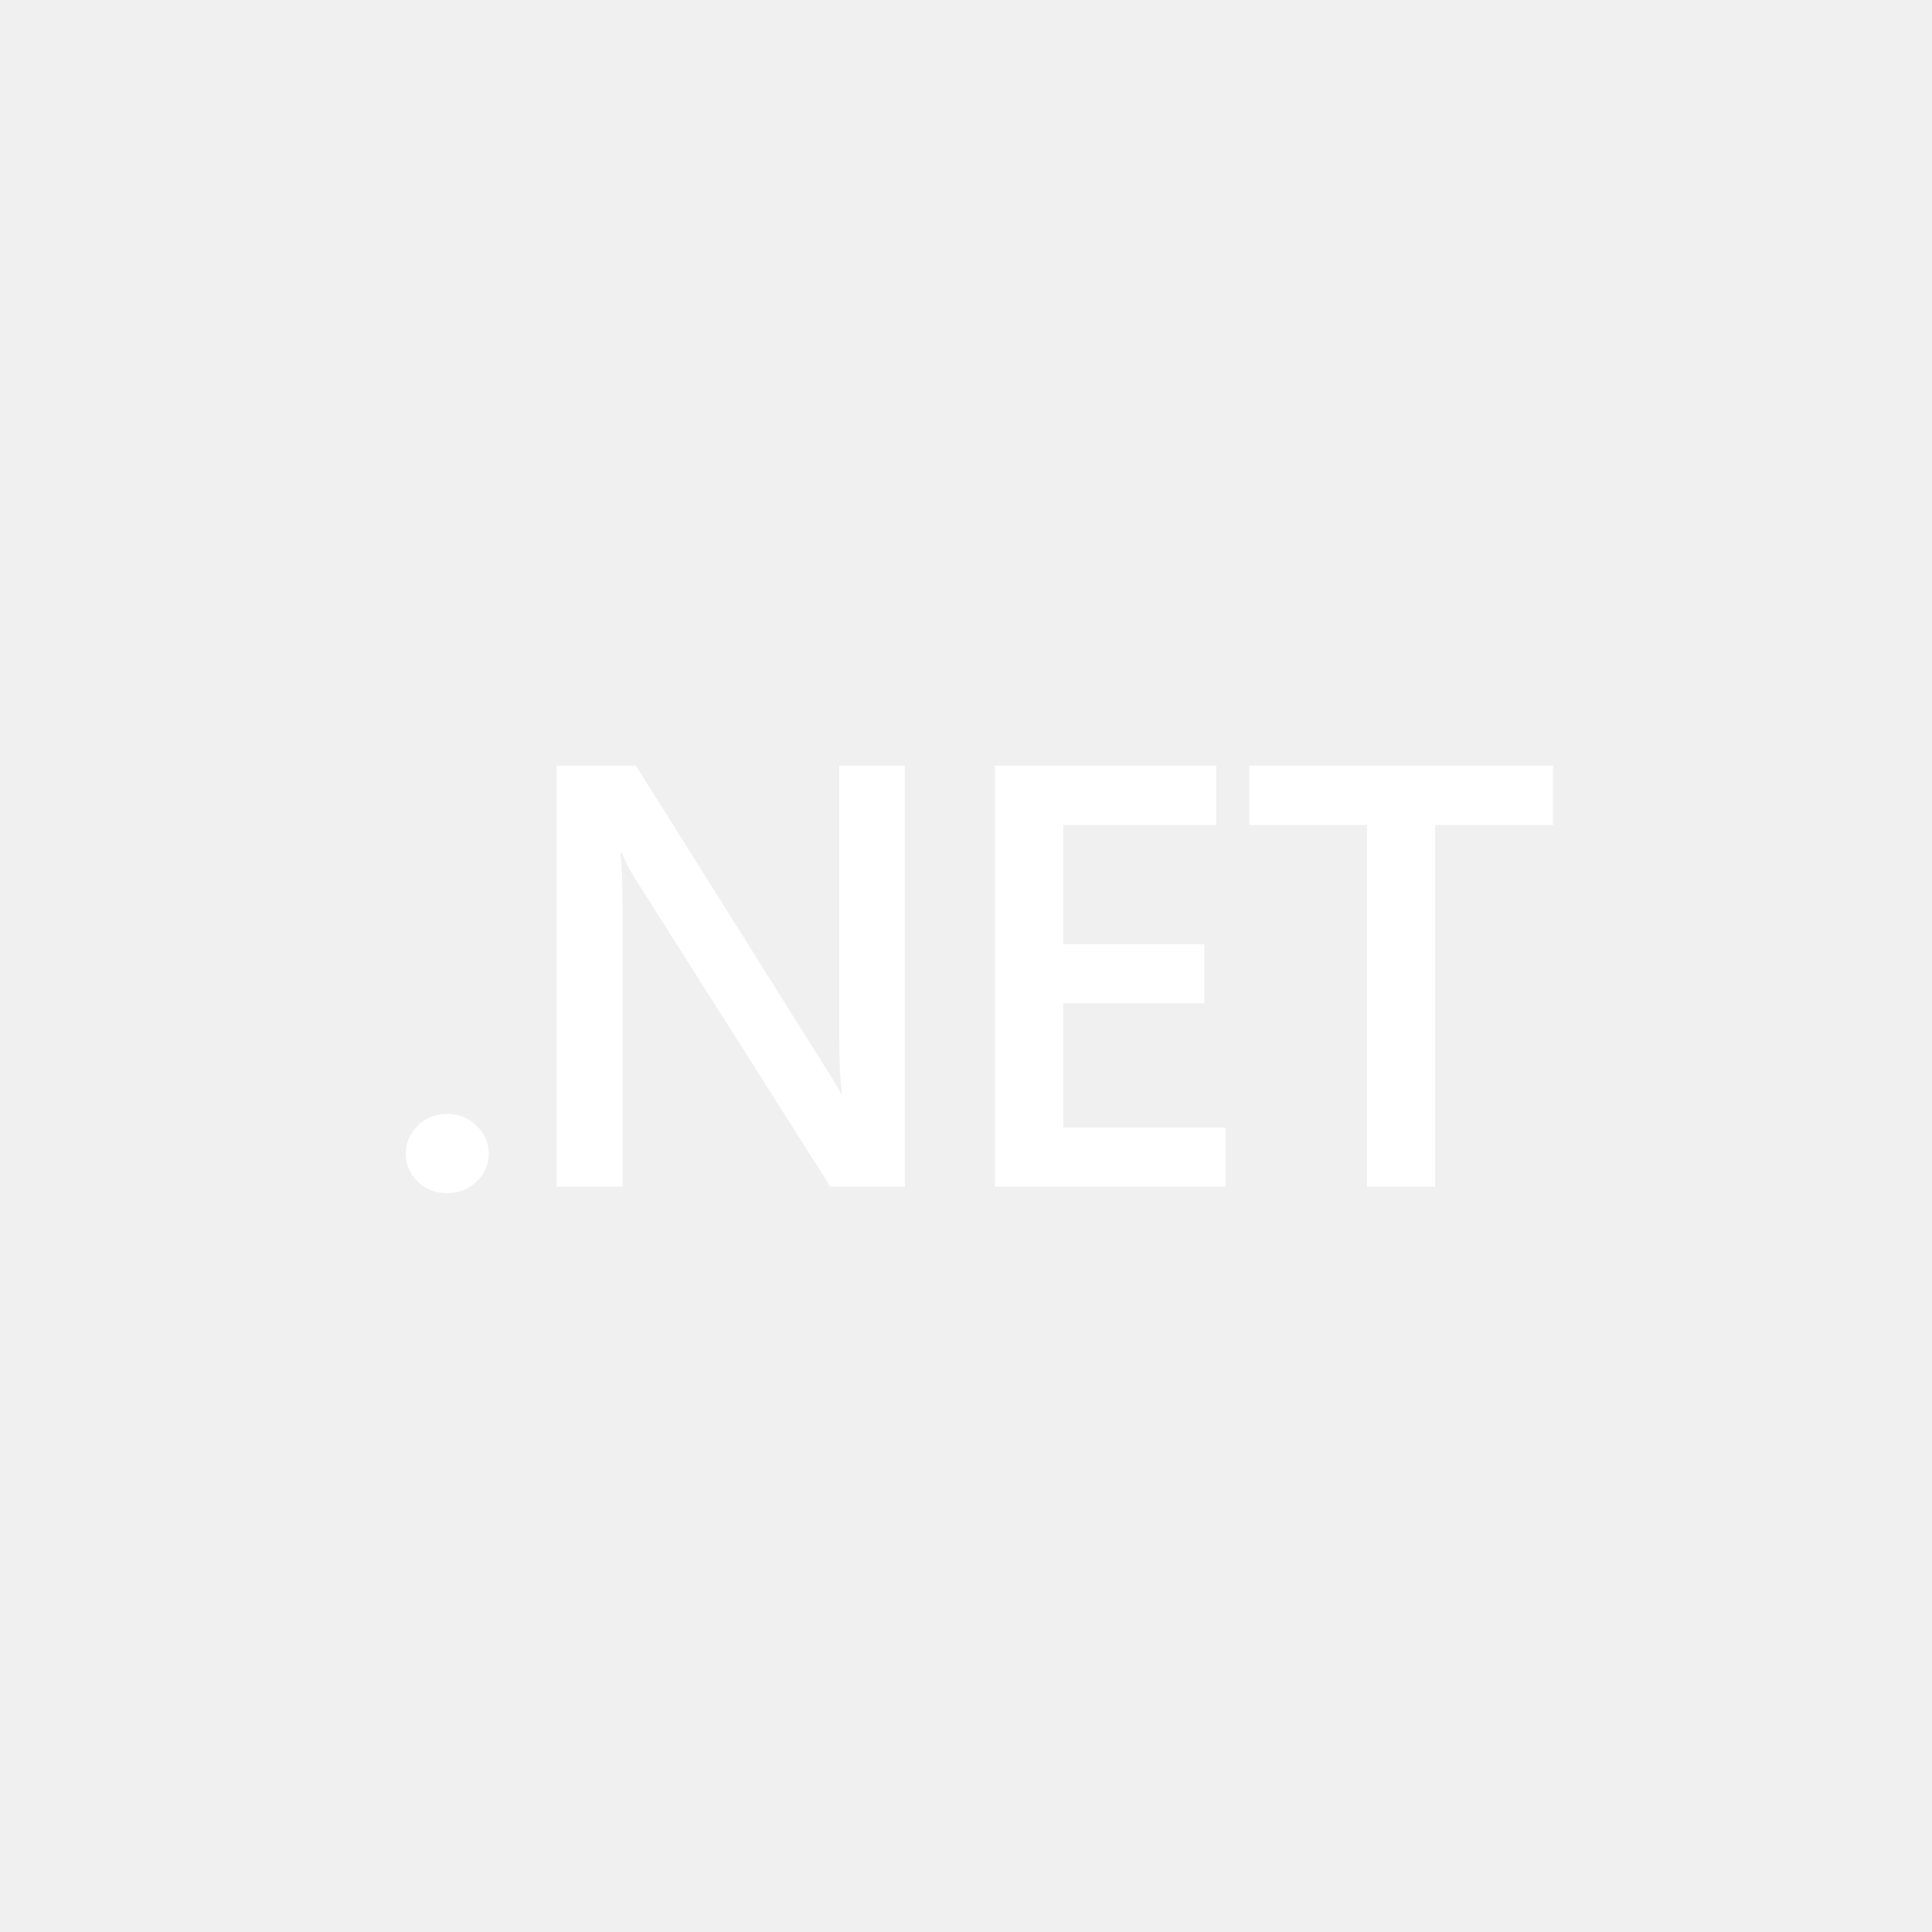
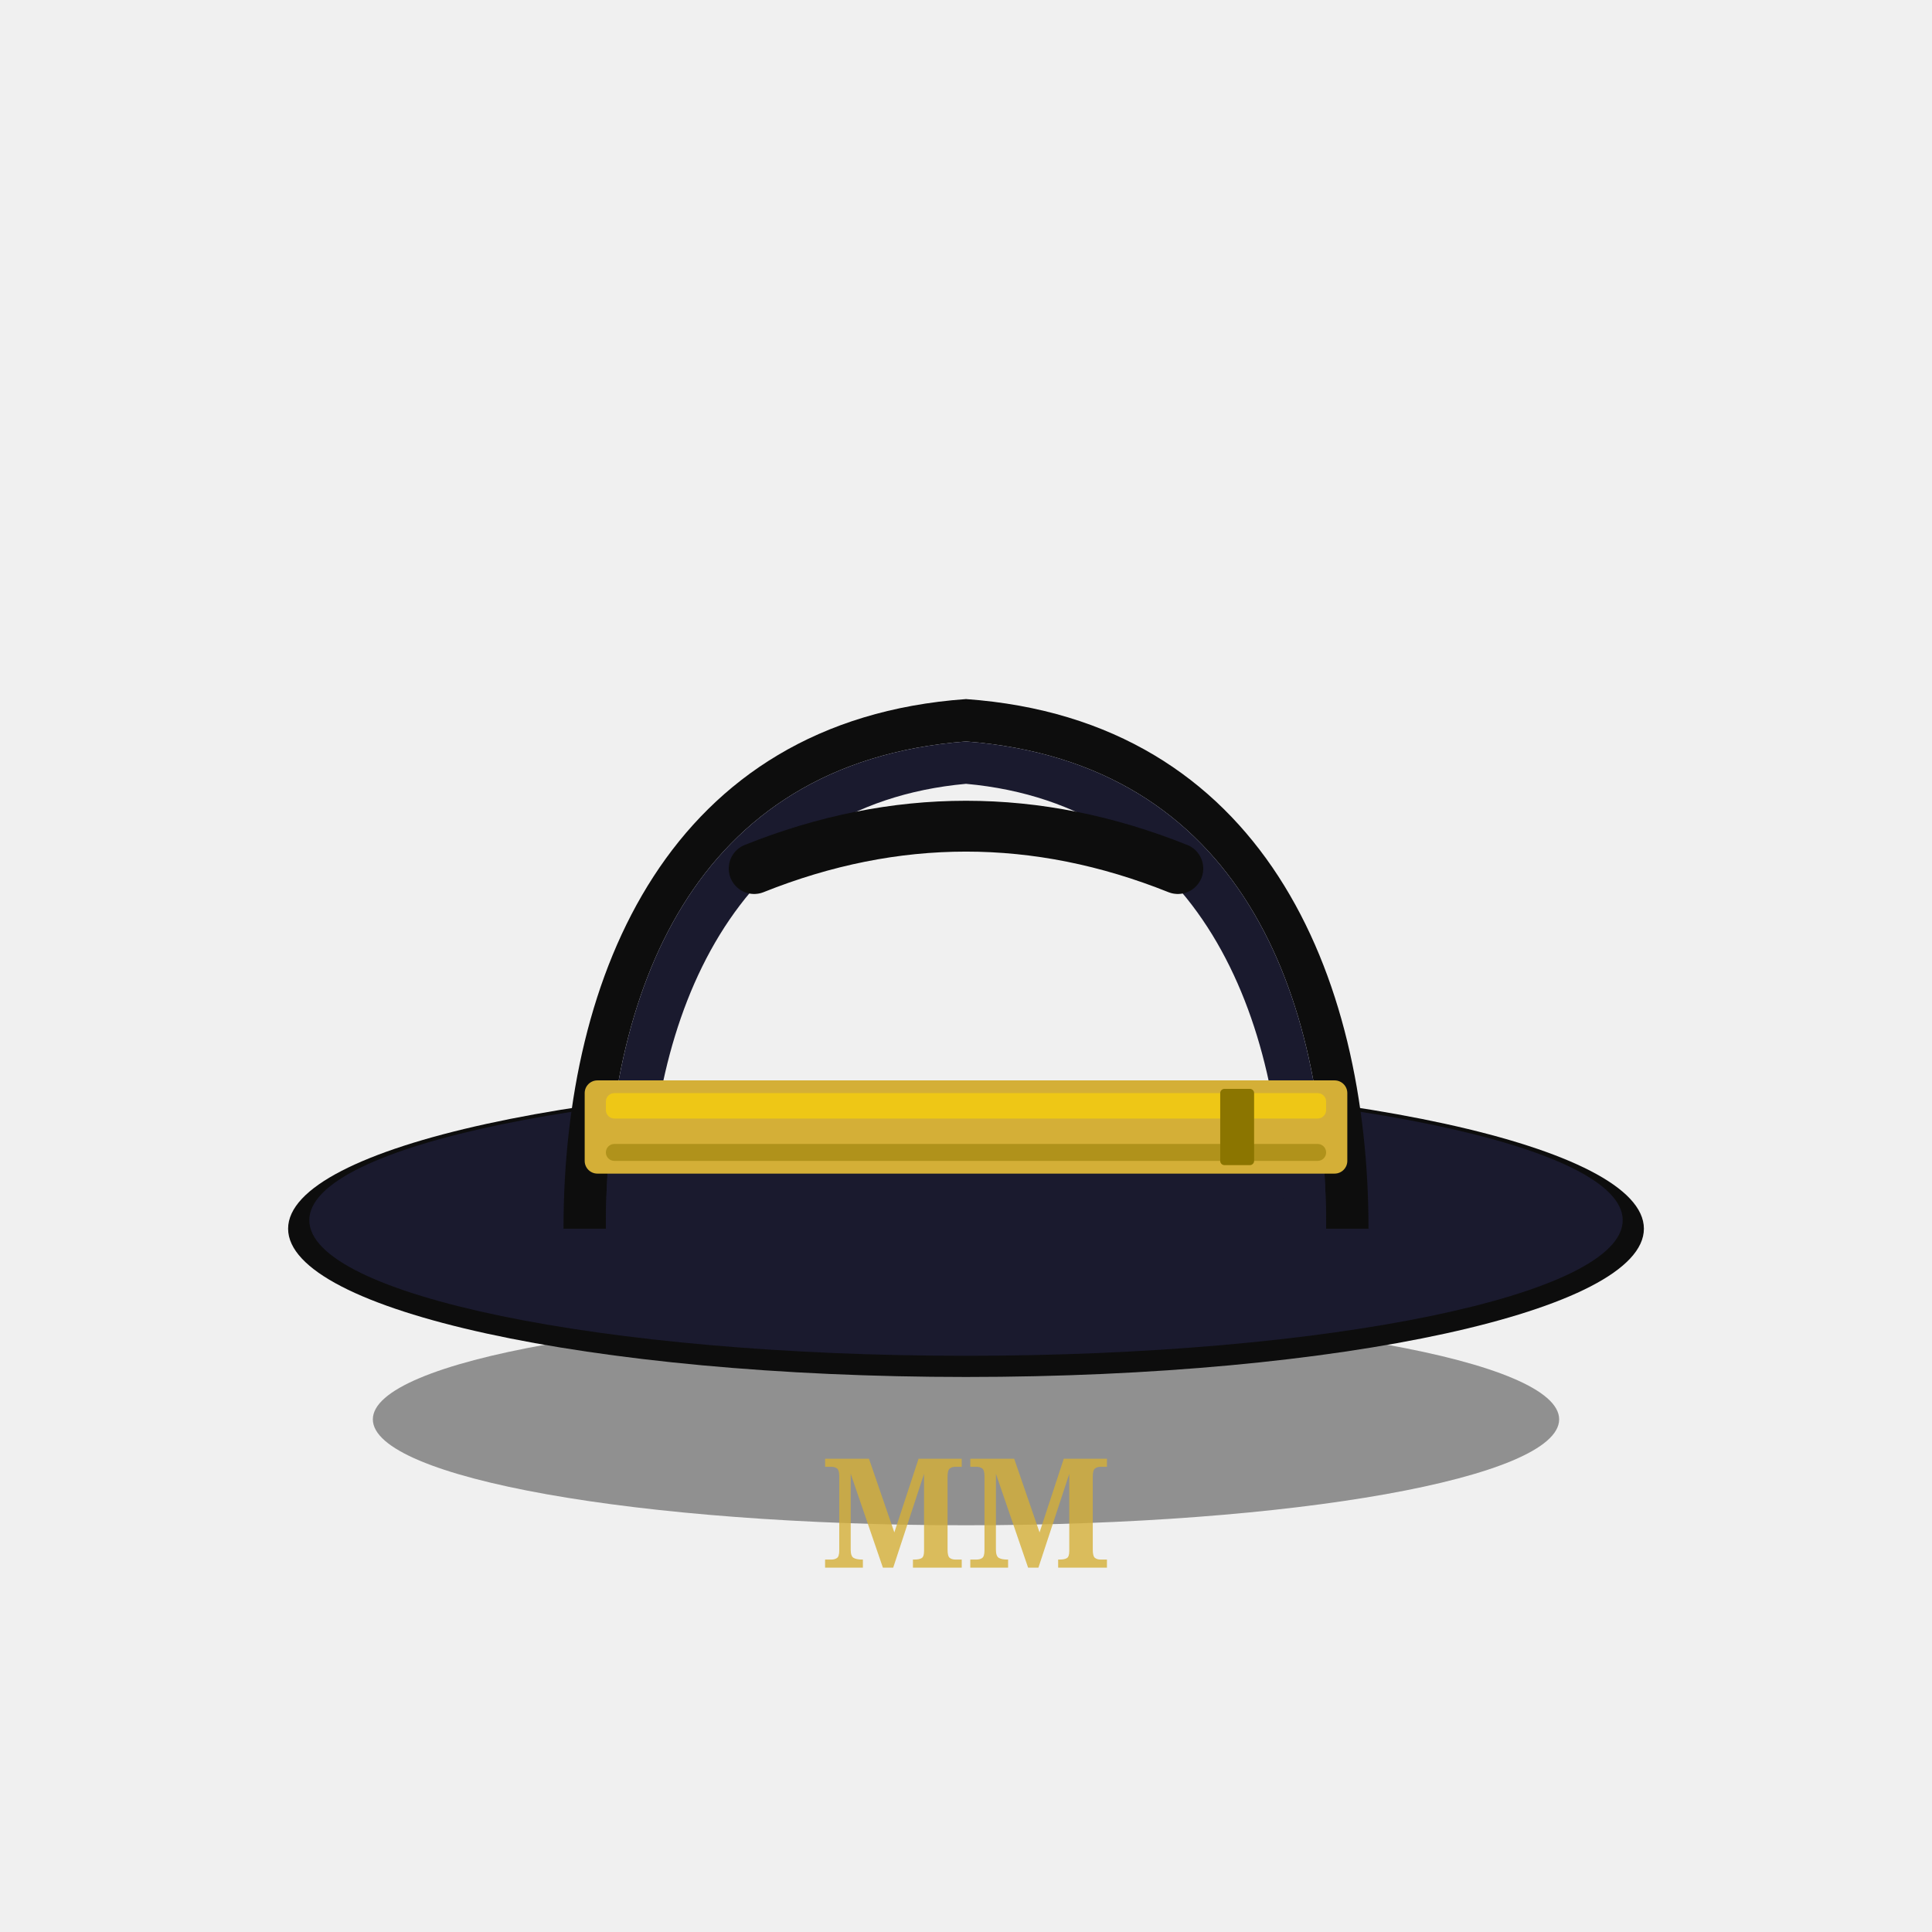
- <svg xmlns="http://www.w3.org/2000/svg" width="456" height="456" viewBox="0 0 456 456" version="1.1" xml:space="preserve" style="fill-rule:evenodd;clip-rule:evenodd;stroke-linejoin:round;stroke-miterlimit:2;">
-   <path d="m 105.5,281.609 c -2.703,0 -5.001,-0.9 -6.893,-2.702 -1.892,-1.848 -2.838,-4.042 -2.838,-6.582 0,-2.587 0.946,-4.804 2.838,-6.652 1.892,-1.848 4.19,-2.772 6.893,-2.772 2.748,0 5.068,0.924 6.96,2.772 1.937,1.848 2.906,4.064 2.906,6.652 0,2.54 -0.968,4.734 -2.906,6.582 -1.892,1.802 -4.212,2.702 -6.96,2.702 z" style="fill:#ffffff;fill-rule:nonzero;stroke-width:0.838" />
-   <path d="M 213.561,280.084 H 195.99 L 149.7,207.054 c -1.171,-1.848 -2.14,-3.765 -2.906,-5.751 h -0.406 c 0.361,2.125 0.541,6.675 0.541,13.65 v 65.132 h -15.543 v -99.36 h 18.719 l 44.737,71.298 c 1.892,2.957 3.109,4.989 3.649,6.098 h 0.27 c -0.45,-2.632 -0.676,-7.09 -0.676,-13.373 v -64.023 h 15.476 z" style="fill:#ffffff;fill-rule:nonzero;stroke-width:0.838" />
-   <path d="m 289.251,280.084 h -54.401 v -99.36 h 52.238 v 13.997 h -36.154 v 28.131 h 33.316 v 13.927 h -33.316 v 29.378 h 38.316 z" style="fill:#ffffff;fill-rule:nonzero;stroke-width:0.838" />
-   <path d="M 366.565,194.721 H 338.722 v 85.363 h -16.084 v -85.363 h -27.775 v -13.997 h 71.701 z" style="fill:#ffffff;fill-rule:nonzero;stroke-width:0.838" />
+ <svg xmlns="http://www.w3.org/2000/svg" width="456" height="456" viewBox="0 0 456 456">
+   <g transform="translate(228, 240)">
+     <ellipse cx="0" cy="95" rx="140" ry="25" fill="#000000" opacity="0.4" />
+     <ellipse cx="0" cy="50" rx="160" ry="35" fill="#0D0D0D" />
+     <ellipse cx="0" cy="48" rx="155" ry="32" fill="#1A1A2E" />
+     <path d="M-95,50 C-95,-10 -70,-70 0,-75 C70,-70 95,-10 95,50 L85,50 C85,-5 65,-60 0,-65 C-65,-60 -85,-5 -85,50 Z" fill="#0D0D0D" />
+     <path d="M-85,50 C-85,-5 -65,-60 0,-65 C65,-60 85,-5 85,50 L75,50 C75,0 55,-50 0,-55 C-55,-50 -75,0 -75,50 Z" fill="#1A1A2E" />
+     <path d="M-50,-35 Q0,-55 50,-35" stroke="#0D0D0D" stroke-width="12" fill="none" stroke-linecap="round" />
+     <rect x="-90" y="15" width="180" height="22" rx="3" fill="#D4AF37" />
+     <rect x="-85" y="18" width="170" height="6" rx="2" fill="#FFD700" opacity="0.6" />
+     <rect x="-85" y="30" width="170" height="4" rx="2" fill="#8B7500" opacity="0.5" />
+     <rect x="60" y="17" width="8" height="18" rx="1" fill="#8B7500" />
+   </g>
+   <g transform="translate(228, 370)" opacity="0.8">
+     <text x="0" y="0" text-anchor="middle" font-family="Georgia, serif" font-size="36" font-weight="bold" fill="#D4AF37">MM</text>
+   </g>
</svg>
